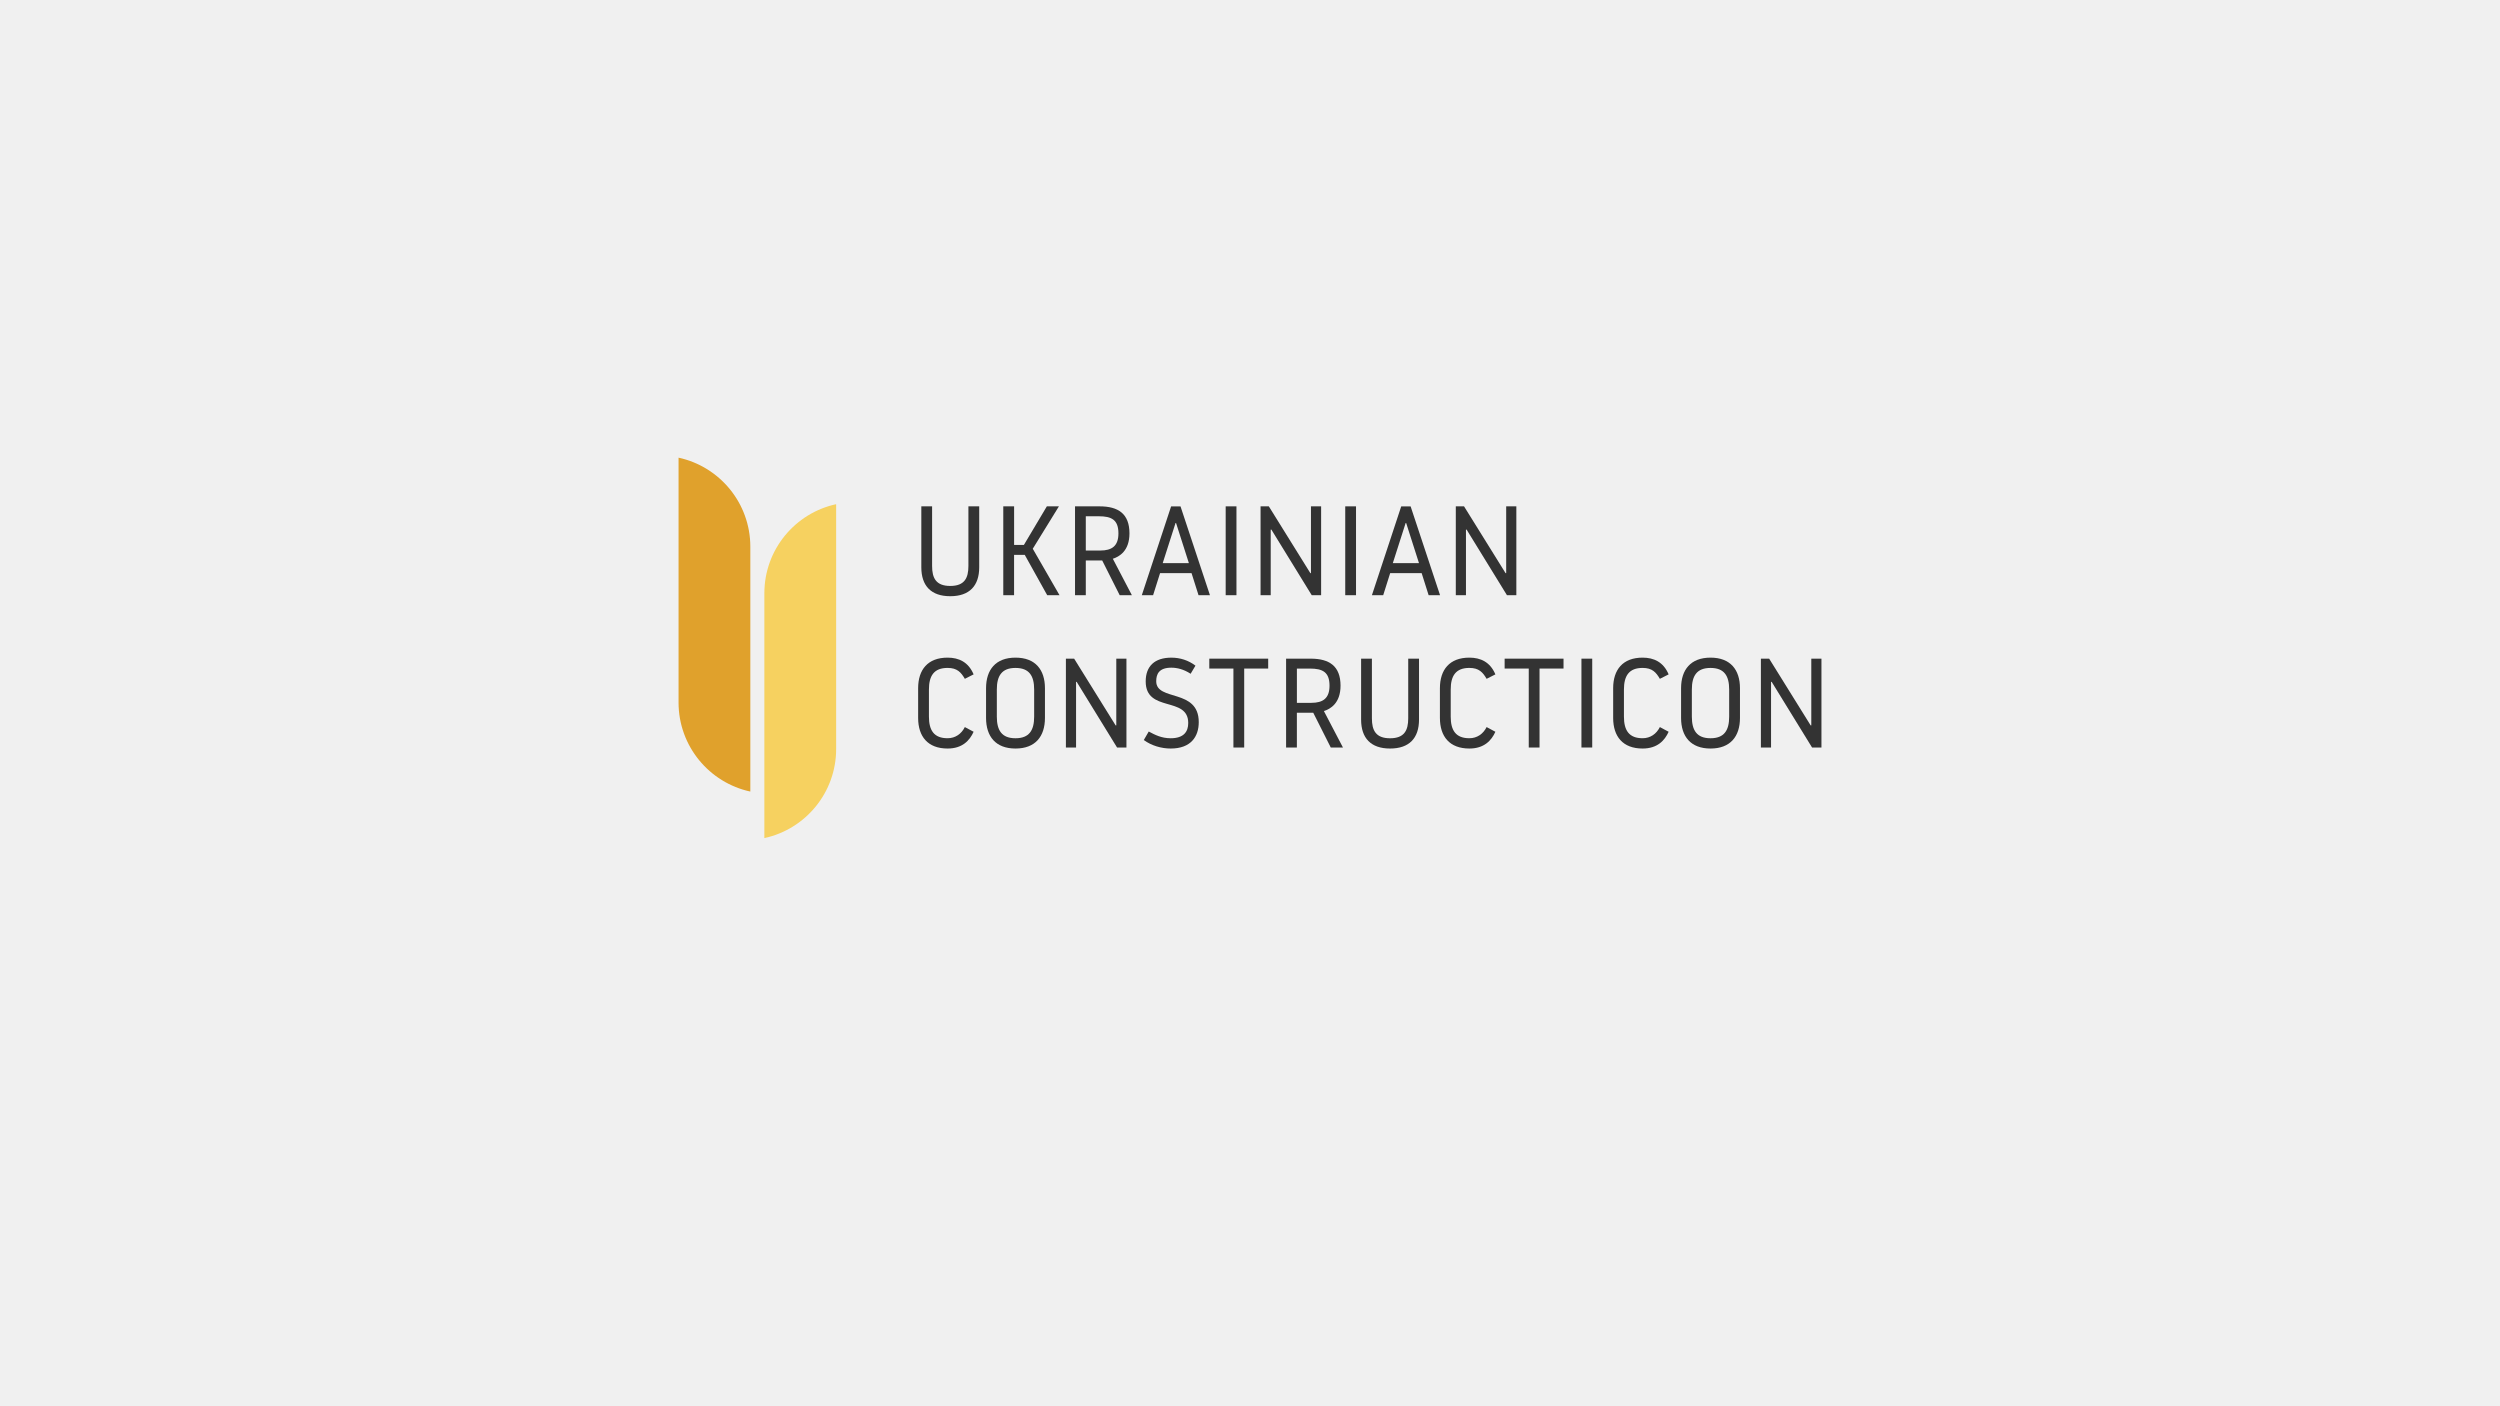
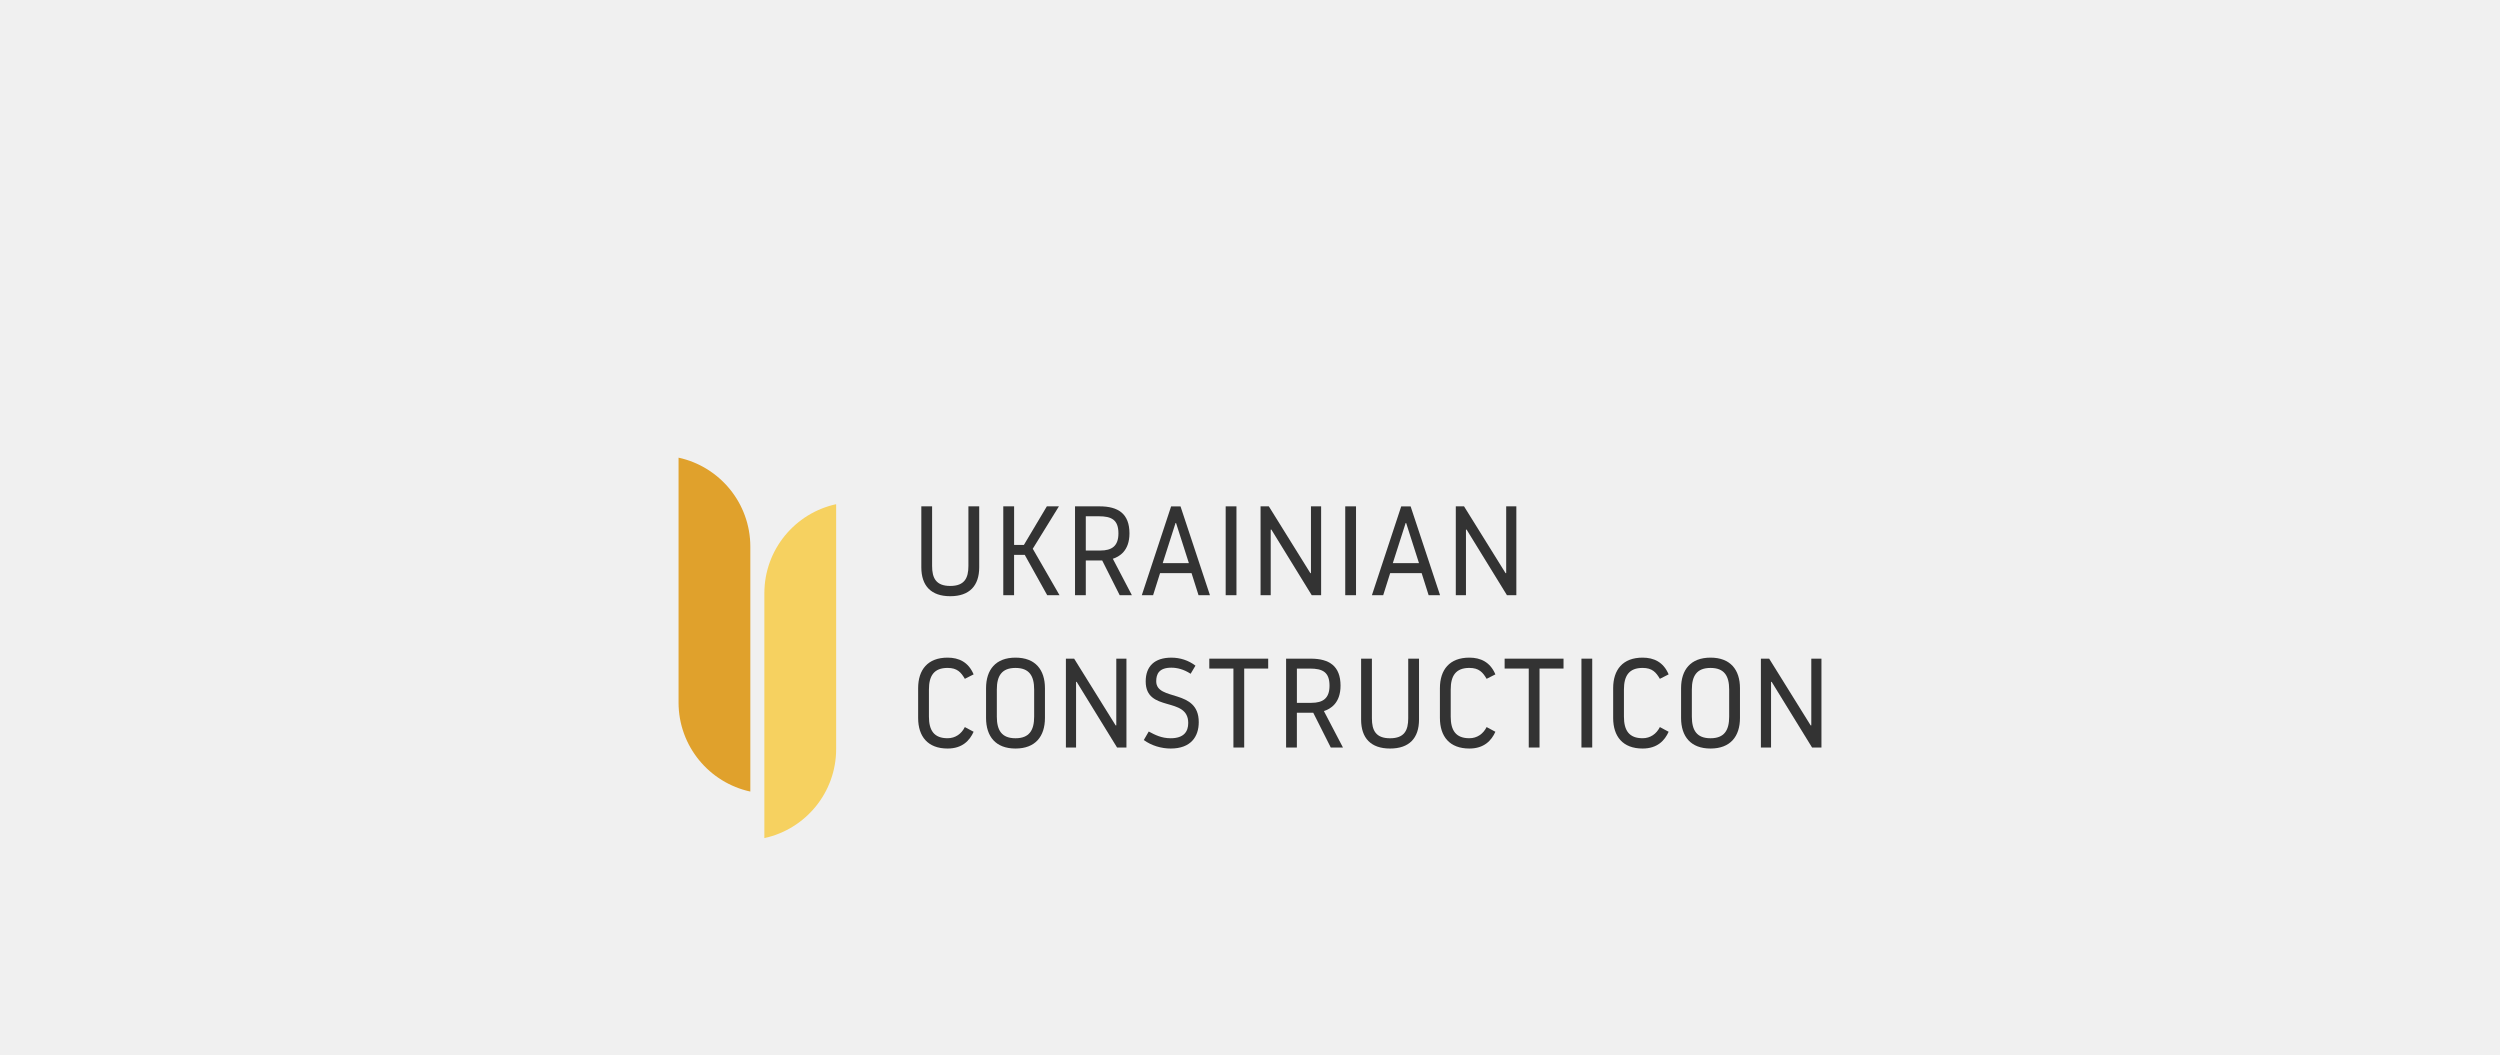
- <svg xmlns="http://www.w3.org/2000/svg" version="1.1" id="Layer_1" x="0px" y="0px" viewBox="0 30 1366 768" style="enable-background:new 0 0 1366 768;" xml:space="preserve">
+ <svg xmlns="http://www.w3.org/2000/svg" version="1.1" id="Layer_1" x="0px" y="0px" viewBox="0 30 1366 576" style="enable-background:new 0 0 1366 768;" xml:space="preserve">
  <style type="text/css">
	.st0{fill:#333333;}
	.st1{fill:#E0A12C;}
	.st2{fill:#F6D160;}
	.st3{fill:none;}
	.st4{fill:#1A1A1A;}
	.st5{fill:#FFFFFF;}
</style>
  <g>
    <g>
      <path class="st0" d="M503.41,339.96v-33.29h5.89v32.6c0,6.52,2.08,10.89,9.92,10.89c7.84,0,9.92-4.37,9.92-10.89v-32.6h5.9v33.29    c0,10.13-5.34,15.81-15.81,15.81C508.75,355.78,503.41,350.09,503.41,339.96z" />
      <path class="st0" d="M548.21,306.67h5.9v21.09h5.34L572,306.67h6.59l-14.29,23.17l14.63,25.39h-6.73l-12.28-22.06h-5.83v22.06    h-5.9V306.67z" />
      <path class="st0" d="M587.39,306.67h13.45c10.13,0,16.3,4.02,16.3,14.77c0,9.64-5.62,12.76-9.09,13.87l10.41,19.91h-6.66l-9.57-19    h-8.95v19h-5.89V306.67z M593.28,330.81h7.91c6.31,0,9.92-2.43,9.92-9.36c0-7.42-3.75-9.36-10.68-9.36h-7.15V330.81z" />
      <path class="st0" d="M633.86,343.16l-3.81,12.07h-6.17l16.02-48.55h5.13l16.09,48.55c0,0,0,0-6.24,0l-3.82-12.07H633.86z     M642.32,315.76l-7.01,21.92h14.29l-7.01-21.92H642.32z" />
      <path class="st0" d="M669.71,306.67h5.89v48.55h-5.89V306.67z" />
      <path class="st0" d="M688.78,306.67h4.51l22.68,36.48h0.34v-36.48h5.55v48.55h-5.13l-22.06-35.86h-0.35v35.86h-5.55V306.67z" />
      <path class="st0" d="M735.04,306.67h5.89v48.55h-5.89V306.67z" />
      <path class="st0" d="M759.59,343.16l-3.81,12.07h-6.17l16.02-48.55h5.13l16.09,48.55c0,0,0,0-6.24,0l-3.82-12.07H759.59z     M768.05,315.76l-7.01,21.92h14.29l-7.01-21.92H768.05z" />
      <path class="st0" d="M795.44,306.67h4.51l22.68,36.48h0.35v-36.48h5.55v48.55h-5.13l-22.06-35.86h-0.34v35.86h-5.55V306.67z" />
      <path class="st0" d="M501.67,422.28v-16.23c0-10.13,5.27-16.72,16.09-16.72c6.17,0,11.38,2.43,14.22,9.15l-4.79,2.43    c-2.08-3.54-4.16-5.96-9.43-5.96c-7.42,0-10.19,4.3-10.19,11.79v14.84c0,7.49,2.77,11.79,10.19,11.79c4.23,0,7.56-2.36,9.43-6.1    l4.79,2.57c-2.15,4.79-6.17,9.16-14.22,9.16C506.95,439,501.67,432.41,501.67,422.28z" />
      <path class="st0" d="M538.78,422.28v-16.23c0-10.13,5.27-16.72,16.09-16.72c10.82,0,16.09,6.59,16.09,16.72v16.23    c0,10.13-5.27,16.72-16.09,16.72C544.05,439,538.78,432.41,538.78,422.28z M565.06,421.59v-14.84c0-7.49-2.7-11.79-10.2-11.79    c-7.49,0-10.19,4.3-10.19,11.79v14.84c0,7.49,2.7,11.79,10.19,11.79C562.36,433.38,565.06,429.08,565.06,421.59z" />
      <path class="st0" d="M582.4,389.89h4.51l22.68,36.48h0.35v-36.48h5.55v48.55h-5.13l-22.06-35.86h-0.34v35.86h-5.55V389.89z" />
      <path class="st0" d="M649.25,425.06c0-14.84-23.24-5.48-23.24-22.75c0-8.32,4.92-12.97,14.01-12.97c4.79,0,9.36,1.46,13.18,4.37    l-2.64,4.44c-3.81-2.5-7.49-3.33-10.54-3.33c-6.8,0-8.26,3.54-8.26,7.42c0,11.1,23.24,3.82,23.24,22.33    c0,7.91-4.3,14.43-15.33,14.43c-5.13,0-10.54-1.6-14.7-4.65l2.7-4.65c3.47,1.87,7.01,3.68,12,3.68    C646.89,433.38,649.25,429.71,649.25,425.06z" />
      <path class="st0" d="M679.84,438.45h-5.9V395.3h-13.18v-5.41h32.18v5.41h-13.11V438.45z" />
      <path class="st0" d="M702.72,389.89h13.45c10.13,0,16.3,4.02,16.3,14.77c0,9.64-5.62,12.76-9.09,13.87l10.41,19.91h-6.66l-9.57-19    h-8.95v19h-5.89V389.89z M708.62,414.03h7.91c6.31,0,9.92-2.43,9.92-9.36c0-7.42-3.75-9.36-10.68-9.36h-7.15V414.03z" />
      <path class="st0" d="M743.71,423.19v-33.29h5.9v32.6c0,6.52,2.08,10.89,9.92,10.89c7.84,0,9.92-4.37,9.92-10.89v-32.6h5.9v33.29    c0,10.13-5.34,15.81-15.81,15.81C749.05,439,743.71,433.31,743.71,423.19z" />
      <path class="st0" d="M786.77,422.28v-16.23c0-10.13,5.27-16.72,16.09-16.72c6.17,0,11.38,2.43,14.22,9.15l-4.79,2.43    c-2.08-3.54-4.16-5.96-9.43-5.96c-7.42,0-10.19,4.3-10.19,11.79v14.84c0,7.49,2.77,11.79,10.19,11.79c4.23,0,7.56-2.36,9.43-6.1    l4.79,2.57c-2.15,4.79-6.17,9.16-14.22,9.16C792.04,439,786.77,432.41,786.77,422.28z" />
      <path class="st0" d="M841.21,438.45h-5.9V395.3h-13.18v-5.41h32.18v5.41h-13.11V438.45z" />
      <path class="st0" d="M864.1,389.89h5.89v48.55h-5.89V389.89z" />
      <path class="st0" d="M881.43,422.28v-16.23c0-10.13,5.27-16.72,16.09-16.72c6.17,0,11.38,2.43,14.22,9.15l-4.79,2.43    c-2.08-3.54-4.16-5.96-9.43-5.96c-7.42,0-10.2,4.3-10.2,11.79v14.84c0,7.49,2.78,11.79,10.2,11.79c4.23,0,7.56-2.36,9.43-6.1    l4.79,2.57c-2.15,4.79-6.17,9.16-14.22,9.16C886.71,439,881.43,432.41,881.43,422.28z" />
      <path class="st0" d="M918.54,422.28v-16.23c0-10.13,5.27-16.72,16.09-16.72c10.82,0,16.09,6.59,16.09,16.72v16.23    c0,10.13-5.27,16.72-16.09,16.72C923.81,439,918.54,432.41,918.54,422.28z M944.82,421.59v-14.84c0-7.49-2.7-11.79-10.19-11.79    c-7.49,0-10.2,4.3-10.2,11.79v14.84c0,7.49,2.71,11.79,10.2,11.79C942.12,433.38,944.82,429.08,944.82,421.59z" />
      <path class="st0" d="M962.16,389.89h4.51l22.68,36.48h0.34v-36.48h5.55v48.55h-5.13l-22.06-35.86h-0.35v35.86h-5.55V389.89z" />
    </g>
    <path class="st1" d="M409.98,328.74v133.77c-22.42-4.85-39.22-24.79-39.22-48.67V280.07C393.18,284.91,409.98,304.86,409.98,328.74   z" />
    <path class="st2" d="M456.87,305.49c-22.42,4.85-39.22,24.8-39.22,48.67v133.77c22.42-4.85,39.22-24.79,39.22-48.67V305.49" />
  </g>
  <path class="st3" d="M495.16,328.74v133.77c-22.42-4.85-39.22-24.79-39.22-48.67V280.07C478.36,284.91,495.16,304.86,495.16,328.74z  " />
  <rect x="-10" y="842" class="st4" width="1366" height="768" />
  <g>
    <g>
      <path class="st5" d="M493.41,1181.96v-33.29h5.89v32.6c0,6.52,2.08,10.89,9.92,10.89s9.92-4.37,9.92-10.89v-32.6h5.9v33.29    c0,10.13-5.34,15.81-15.81,15.81C498.75,1197.78,493.41,1192.09,493.41,1181.96z" />
      <path class="st5" d="M538.21,1148.67h5.9v21.09h5.34l12.55-21.09h6.59l-14.29,23.17l14.63,25.39h-6.73l-12.28-22.06h-5.83v22.06    h-5.9V1148.67z" />
      <path class="st5" d="M577.39,1148.67h13.45c10.13,0,16.3,4.02,16.3,14.77c0,9.64-5.62,12.76-9.09,13.87l10.41,19.91h-6.66    l-9.57-19h-8.95v19h-5.89V1148.67z M583.28,1172.81h7.91c6.31,0,9.92-2.43,9.92-9.36c0-7.42-3.75-9.36-10.68-9.36h-7.15V1172.81z" />
      <path class="st5" d="M623.86,1185.16l-3.81,12.07h-6.17l16.02-48.55h5.13l16.09,48.55c0,0,0,0-6.24,0l-3.82-12.07H623.86z     M632.32,1157.76l-7.01,21.92h14.29l-7.01-21.92H632.32z" />
      <path class="st5" d="M659.71,1148.67h5.89v48.55h-5.89V1148.67z" />
      <path class="st5" d="M678.78,1148.67h4.51l22.68,36.48h0.34v-36.48h5.55v48.55h-5.13l-22.06-35.86h-0.35v35.86h-5.55V1148.67z" />
      <path class="st5" d="M725.04,1148.67h5.89v48.55h-5.89V1148.67z" />
      <path class="st5" d="M749.59,1185.16l-3.81,12.07h-6.17l16.02-48.55h5.13l16.09,48.55c0,0,0,0-6.24,0l-3.82-12.07H749.59z     M758.05,1157.76l-7.01,21.92h14.29l-7.01-21.92H758.05z" />
      <path class="st5" d="M785.44,1148.67h4.51l22.68,36.48h0.35v-36.48h5.55v48.55h-5.13l-22.06-35.86h-0.34v35.86h-5.55V1148.67z" />
      <path class="st5" d="M491.67,1264.28v-16.23c0-10.13,5.27-16.72,16.09-16.72c6.17,0,11.38,2.43,14.22,9.15l-4.79,2.43    c-2.08-3.54-4.16-5.96-9.43-5.96c-7.42,0-10.19,4.3-10.19,11.79v14.84c0,7.49,2.77,11.79,10.19,11.79c4.23,0,7.56-2.36,9.43-6.1    l4.79,2.57c-2.15,4.79-6.17,9.16-14.22,9.16C496.95,1281,491.67,1274.41,491.67,1264.28z" />
      <path class="st5" d="M528.78,1264.28v-16.23c0-10.13,5.27-16.72,16.09-16.72c10.82,0,16.09,6.59,16.09,16.72v16.23    c0,10.13-5.27,16.72-16.09,16.72C534.05,1281,528.78,1274.41,528.78,1264.28z M555.06,1263.59v-14.84c0-7.49-2.7-11.79-10.2-11.79    c-7.49,0-10.19,4.3-10.19,11.79v14.84c0,7.49,2.7,11.79,10.19,11.79C552.36,1275.38,555.06,1271.08,555.06,1263.59z" />
      <path class="st5" d="M572.4,1231.89h4.51l22.68,36.48h0.35v-36.48h5.55v48.55h-5.13l-22.06-35.86h-0.34v35.86h-5.55V1231.89z" />
      <path class="st5" d="M639.25,1267.06c0-14.84-23.24-5.48-23.24-22.75c0-8.32,4.92-12.97,14.01-12.97c4.79,0,9.36,1.46,13.18,4.37    l-2.64,4.44c-3.81-2.5-7.49-3.33-10.54-3.33c-6.8,0-8.26,3.54-8.26,7.42c0,11.1,23.24,3.82,23.24,22.33    c0,7.91-4.3,14.43-15.33,14.43c-5.13,0-10.54-1.6-14.7-4.65l2.7-4.65c3.47,1.87,7.01,3.68,12,3.68    C636.89,1275.38,639.25,1271.71,639.25,1267.06z" />
      <path class="st5" d="M669.84,1280.45h-5.9v-43.14h-13.18v-5.41h32.18v5.41h-13.11V1280.45z" />
      <path class="st5" d="M692.72,1231.89h13.45c10.13,0,16.3,4.02,16.3,14.77c0,9.64-5.62,12.76-9.09,13.87l10.41,19.91h-6.66    l-9.57-19h-8.95v19h-5.89V1231.89z M698.62,1256.03h7.91c6.31,0,9.92-2.43,9.92-9.36c0-7.42-3.75-9.36-10.68-9.36h-7.15V1256.03z" />
      <path class="st5" d="M733.71,1265.19v-33.29h5.9v32.6c0,6.52,2.08,10.89,9.92,10.89c7.84,0,9.92-4.37,9.92-10.89v-32.6h5.9v33.29    c0,10.13-5.34,15.81-15.81,15.81C739.05,1281,733.71,1275.31,733.71,1265.19z" />
      <path class="st5" d="M776.77,1264.28v-16.23c0-10.13,5.27-16.72,16.09-16.72c6.17,0,11.38,2.43,14.22,9.15l-4.79,2.43    c-2.08-3.54-4.16-5.96-9.43-5.96c-7.42,0-10.19,4.3-10.19,11.79v14.84c0,7.49,2.77,11.79,10.19,11.79c4.23,0,7.56-2.36,9.43-6.1    l4.79,2.57c-2.15,4.79-6.17,9.16-14.22,9.16C782.04,1281,776.77,1274.41,776.77,1264.28z" />
      <path class="st5" d="M831.21,1280.45h-5.9v-43.14h-13.18v-5.41h32.18v5.41h-13.11V1280.45z" />
      <path class="st5" d="M854.1,1231.89h5.89v48.55h-5.89V1231.89z" />
      <path class="st5" d="M871.43,1264.28v-16.23c0-10.13,5.27-16.72,16.09-16.72c6.17,0,11.38,2.43,14.22,9.15l-4.79,2.43    c-2.08-3.54-4.16-5.96-9.43-5.96c-7.42,0-10.2,4.3-10.2,11.79v14.84c0,7.49,2.78,11.79,10.2,11.79c4.23,0,7.56-2.36,9.43-6.1    l4.79,2.57c-2.15,4.79-6.17,9.16-14.22,9.16C876.71,1281,871.43,1274.41,871.43,1264.28z" />
      <path class="st5" d="M908.54,1264.28v-16.23c0-10.13,5.27-16.72,16.09-16.72c10.82,0,16.09,6.59,16.09,16.72v16.23    c0,10.13-5.27,16.72-16.09,16.72C913.81,1281,908.54,1274.41,908.54,1264.28z M934.82,1263.59v-14.84    c0-7.49-2.7-11.79-10.19-11.79c-7.49,0-10.2,4.3-10.2,11.79v14.84c0,7.49,2.71,11.79,10.2,11.79    C932.12,1275.38,934.82,1271.08,934.82,1263.59z" />
      <path class="st5" d="M952.16,1231.89h4.51l22.68,36.48h0.34v-36.48h5.55v48.55h-5.13l-22.06-35.86h-0.35v35.86h-5.55V1231.89z" />
    </g>
    <path class="st1" d="M399.98,1170.74v133.77c-22.42-4.85-39.22-24.79-39.22-48.67v-133.78   C383.18,1126.91,399.98,1146.86,399.98,1170.74z" />
    <path class="st2" d="M446.87,1147.49c-22.42,4.85-39.22,24.8-39.22,48.67v133.77c22.42-4.85,39.22-24.79,39.22-48.67V1147.49" />
  </g>
</svg>
